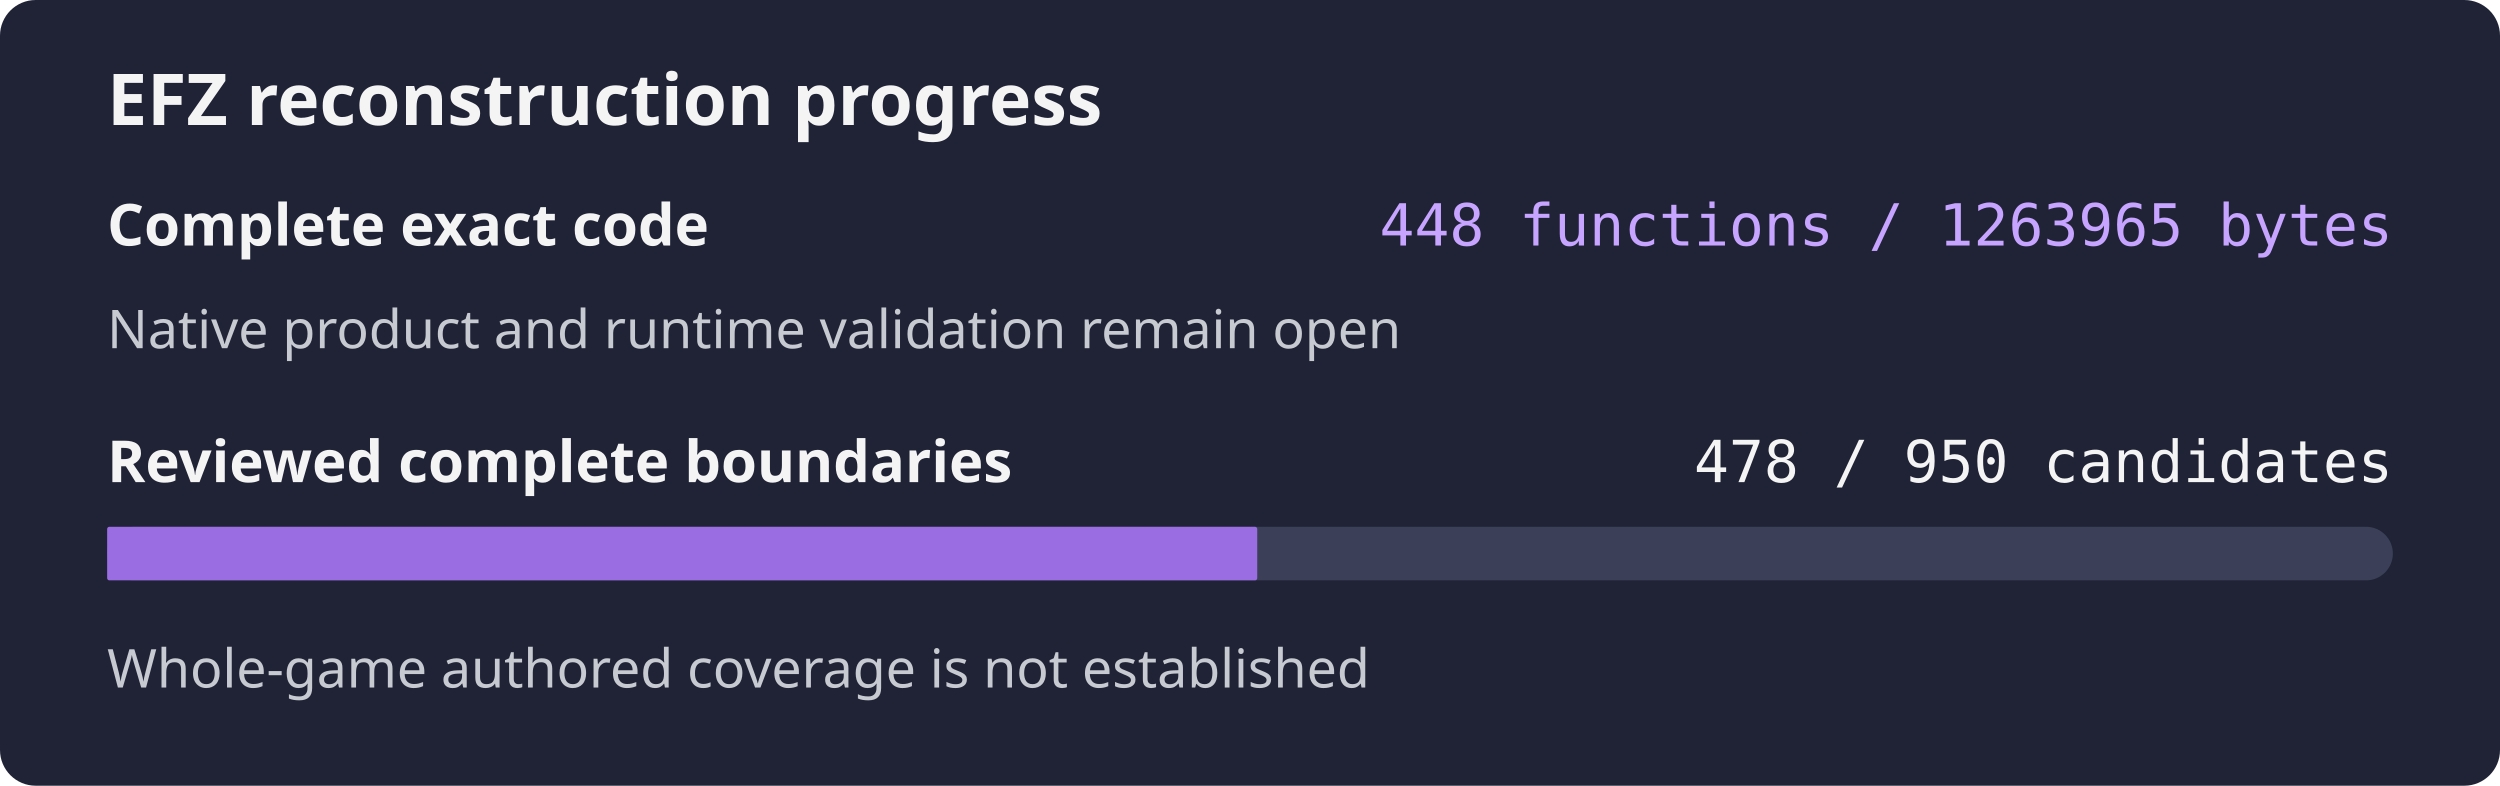
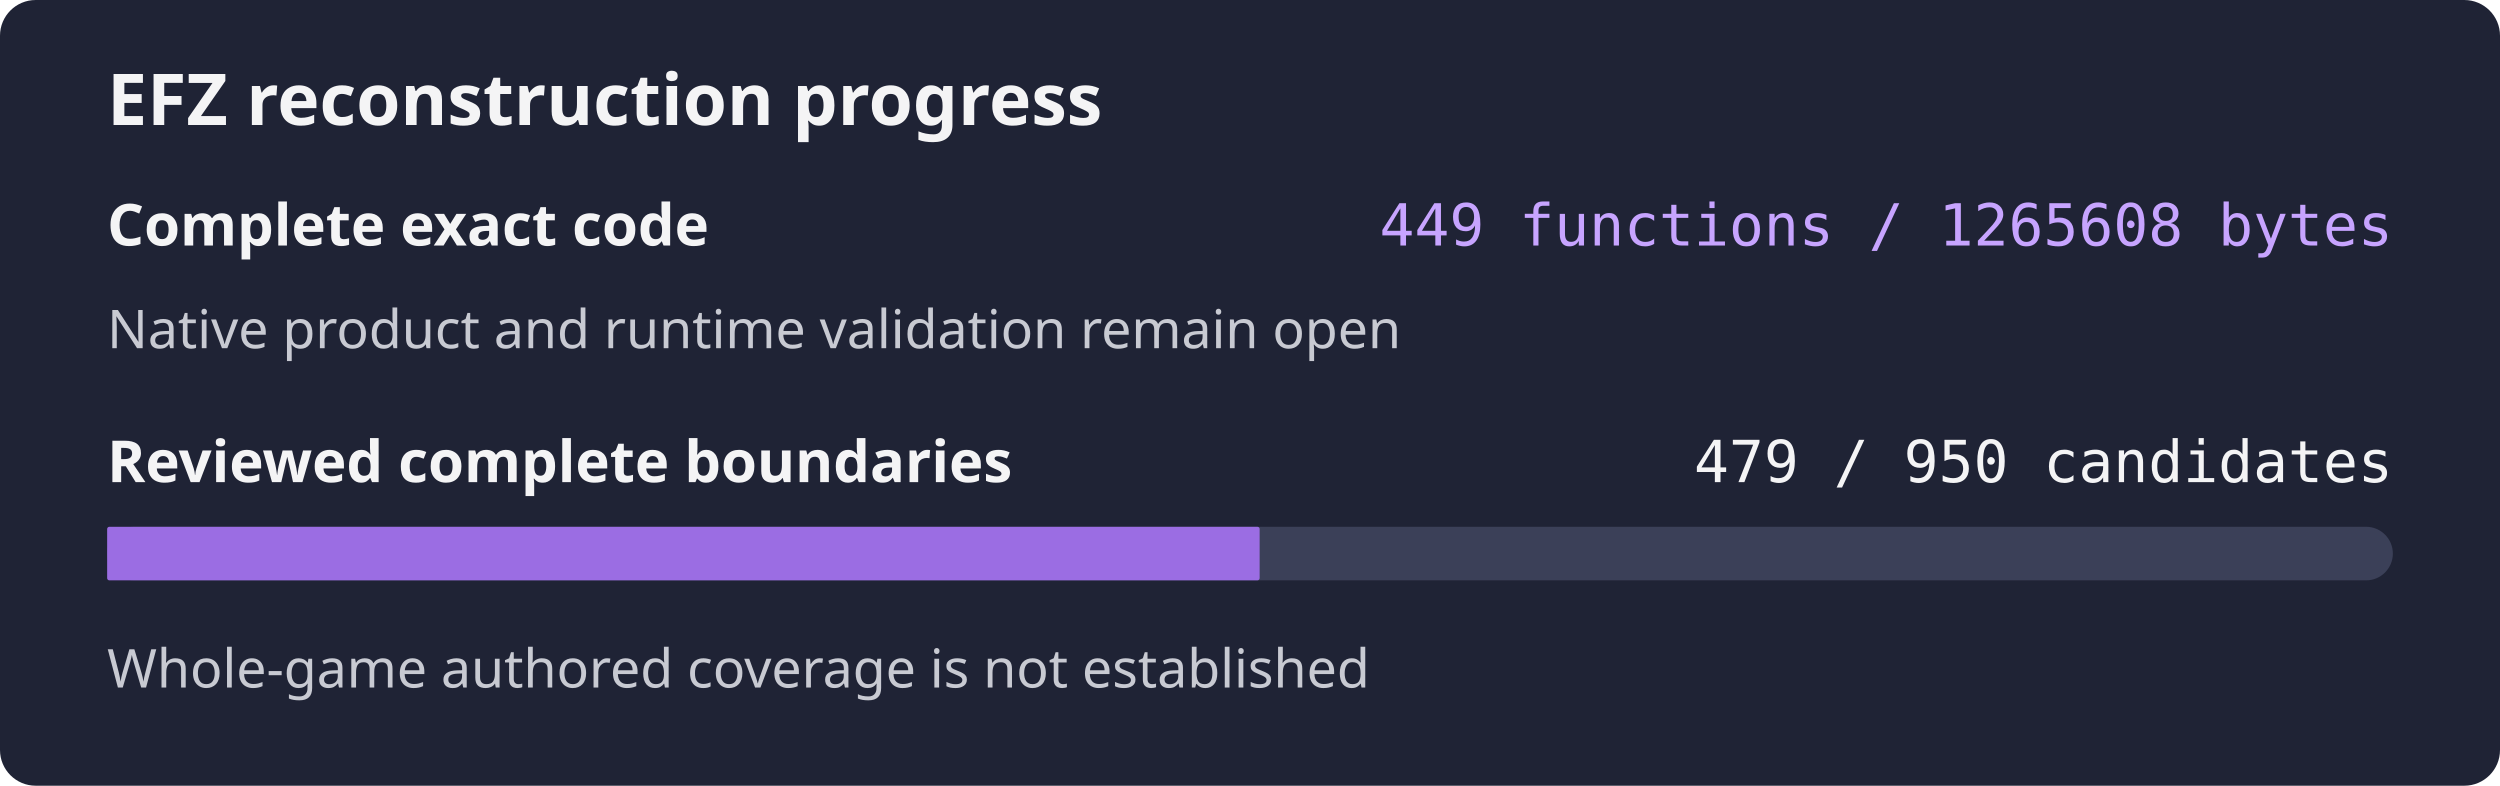
- <svg xmlns="http://www.w3.org/2000/svg" width="560" height="176" role="img" aria-label="EFZ reconstruction: 448 exact functions, 1263965 exact bytes; 478 reviewed boundaries out of 950 candidates">
+ <svg xmlns="http://www.w3.org/2000/svg" width="560" height="176" role="img" aria-label="EFZ reconstruction: 449 exact functions, 1265608 exact bytes; 479 reviewed boundaries out of 950 candidates">
  <rect width="560" height="176" rx="8" fill="#1f2335" />
  <text x="24" y="28" fill="#f4f4f5" font-family="sans-serif" font-size="16" font-weight="600">EFZ reconstruction progress</text>
  <text x="24" y="55" fill="#f4f4f5" font-family="sans-serif" font-size="13" font-weight="600">Complete exact code</text>
-   <text x="536" y="55" fill="#c7a4ff" text-anchor="end" font-family="monospace" font-size="13">448 functions / 1263965 bytes</text>
+   <text x="536" y="55" fill="#c7a4ff" text-anchor="end" font-family="monospace" font-size="13">449 functions / 1265608 bytes</text>
  <text x="24" y="78" fill="#c8cad2" font-family="sans-serif" font-size="12">Native product and runtime validation remain open</text>
  <text x="24" y="108" fill="#f4f4f5" font-family="sans-serif" font-size="13" font-weight="600">Reviewed complete boundaries</text>
-   <text x="536" y="108" fill="#f4f4f5" text-anchor="end" font-family="monospace" font-size="13">478 / 950 candidates</text>
+   <text x="536" y="108" fill="#f4f4f5" text-anchor="end" font-family="monospace" font-size="13">479 / 950 candidates</text>
  <rect x="24" y="118" width="512" height="12" rx="6" fill="#3b4058" />
-   <rect x="24" y="118" width="257.62" height="12" rx="0.5" fill="#9b6de3" />
+   <rect x="24" y="118" width="258.16" height="12" rx="0.5" fill="#9b6de3" />
  <text x="24" y="154" fill="#c8cad2" font-family="sans-serif" font-size="12">Whole-game authored coverage is not established</text>
</svg>
